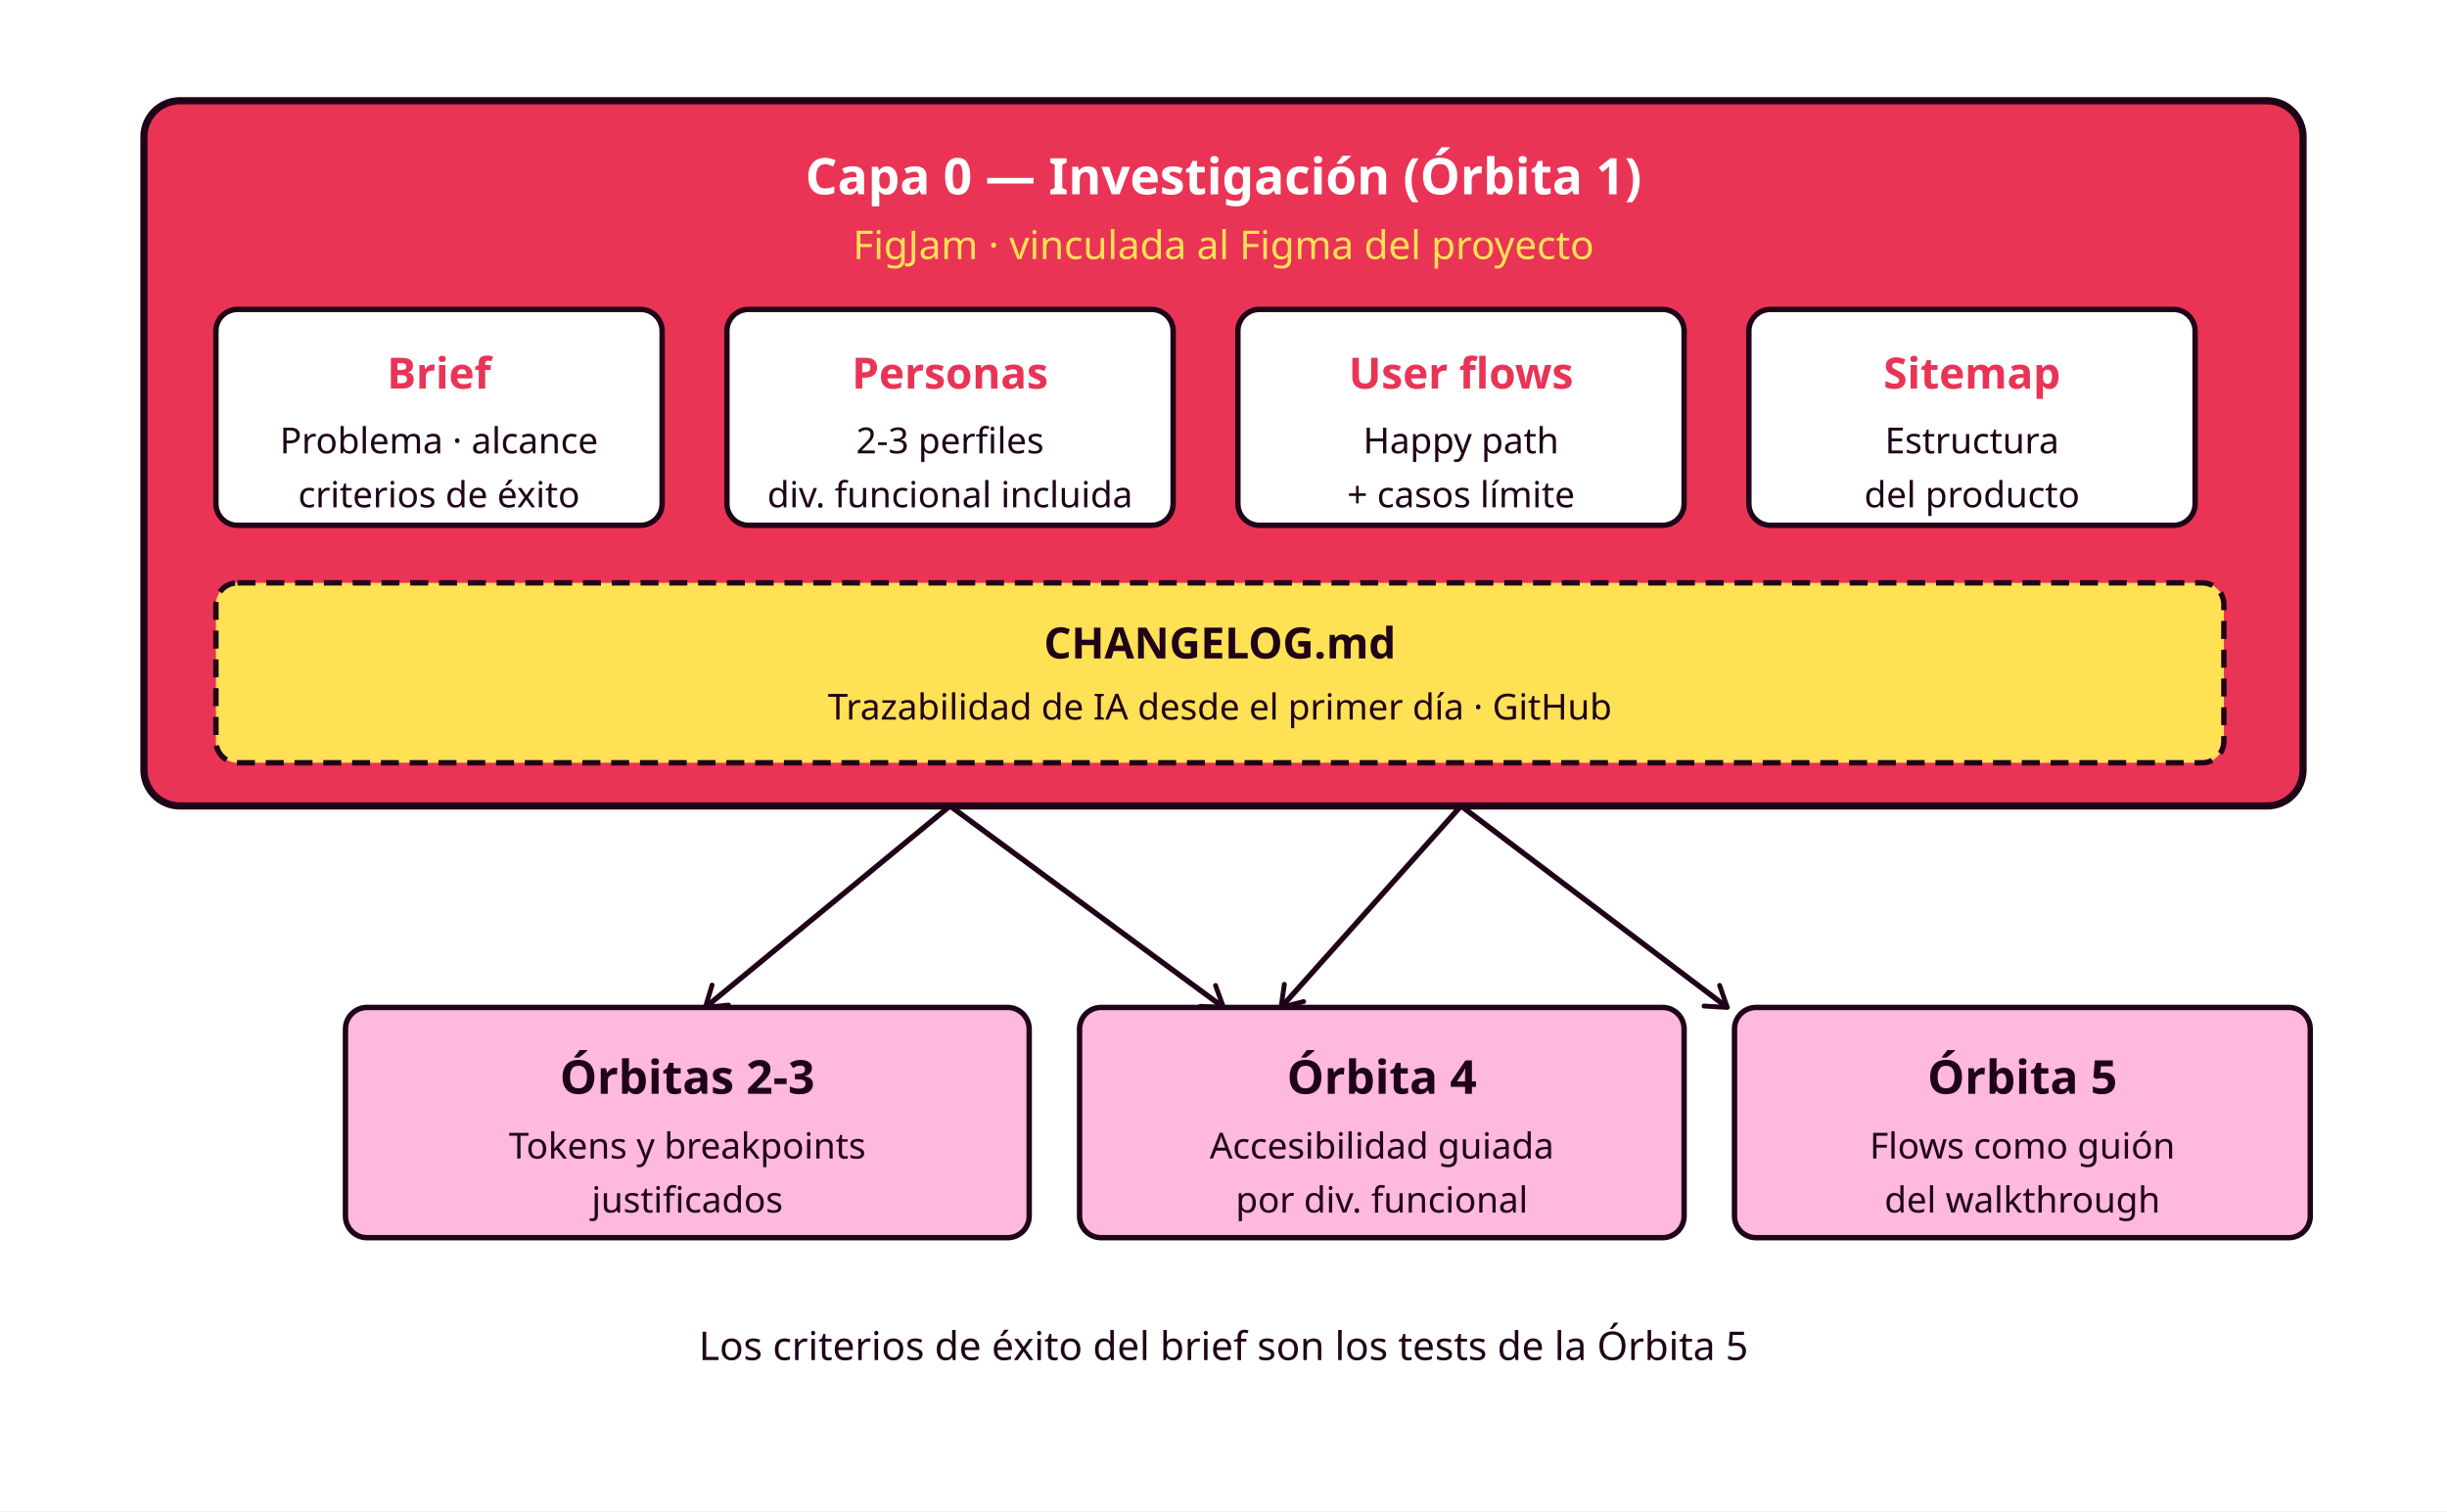
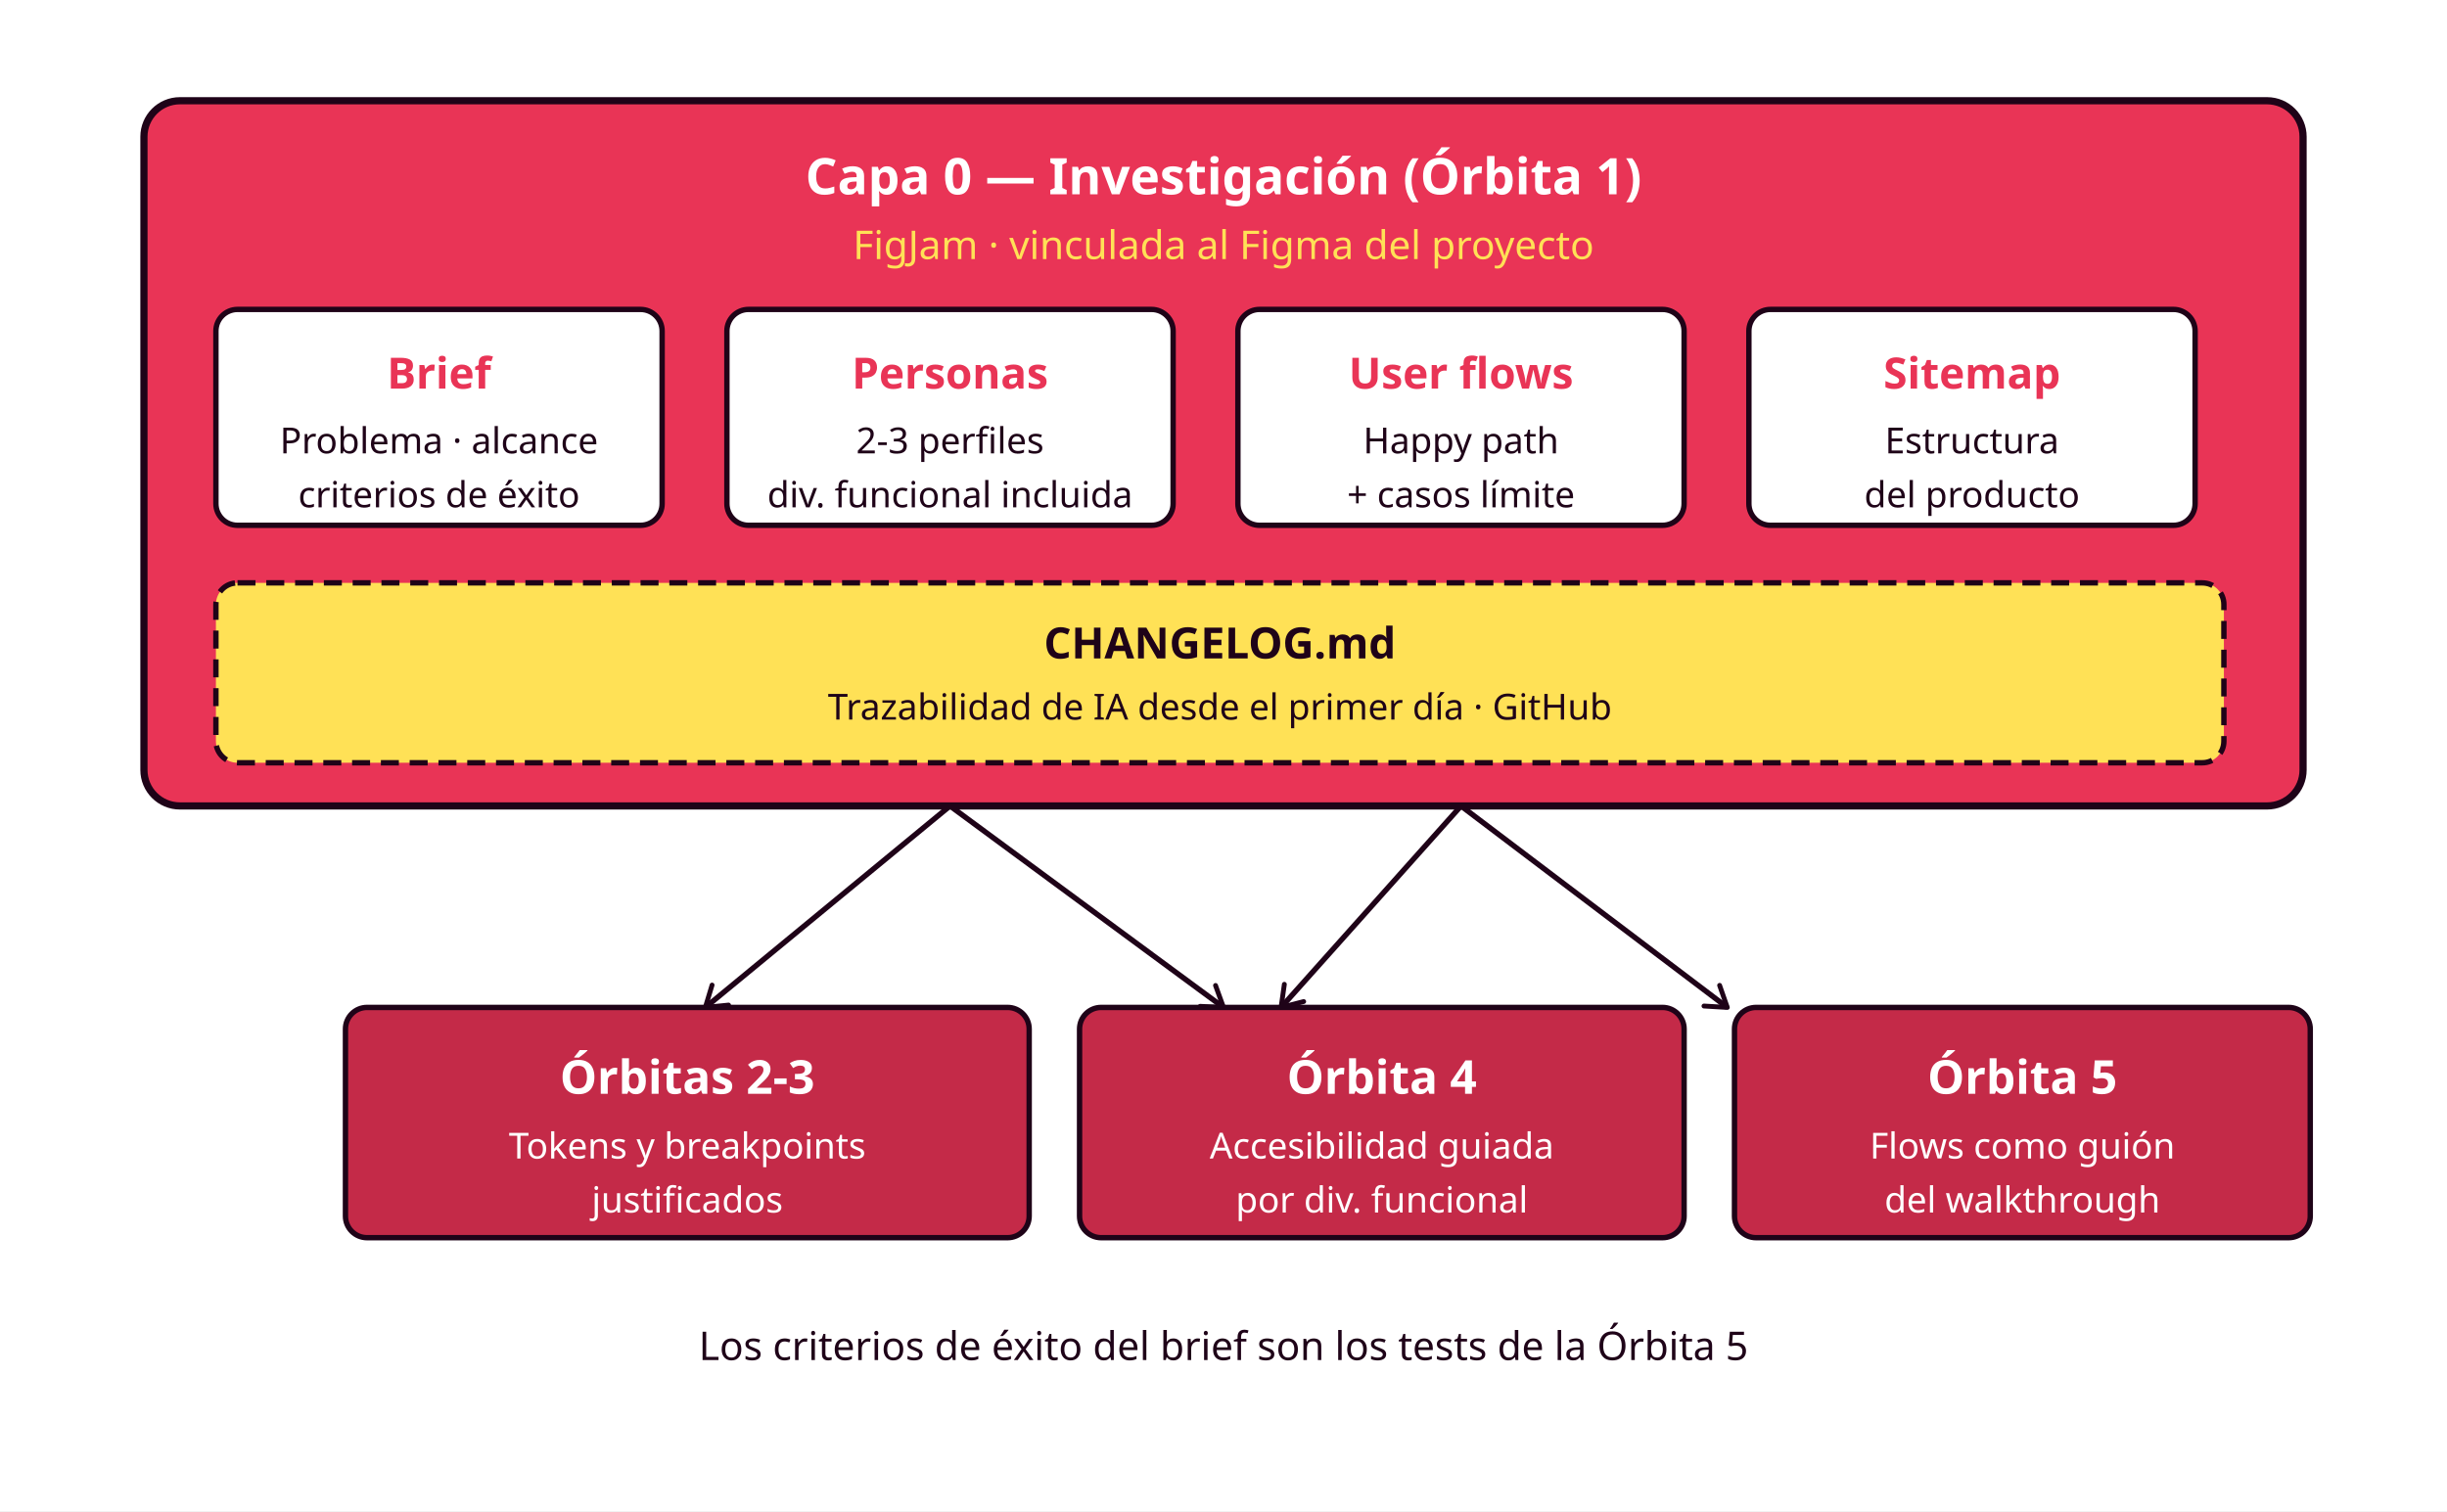
<svg xmlns="http://www.w3.org/2000/svg" width="680" height="420" viewBox="0 0 680 420" role="img" font-family="IBM Plex Sans, system-ui, sans-serif">
  <defs>
    <style>
      .bg { fill: #ffffff; }
      .txt { fill: #1F0318; }
-       .txt-inv { fill: #ffffff; }
      .contenedor { fill: #E93456; stroke: #1F0318; stroke-width: 2; }
      .artefacto { fill: #ffffff; stroke: #1F0318; stroke-width: 1.5; }
      .changelog { fill: #FFE156; stroke: #1F0318; stroke-width: 1.5; stroke-dasharray: 5 3; }
-       .destino { fill: #FFB8DE; stroke: #1F0318; stroke-width: 1.5; }
+       .destino { fill: #C42A48; stroke: #1F0318; stroke-width: 1.5; }
      .linea { stroke: #1F0318; stroke-width: 1.5; }
      @media (prefers-color-scheme: dark) {
        .bg { fill: #121212; }
        .txt { fill: #e0e0e0; }
-         .txt-inv { fill: #e0e0e0; }
        .artefacto { fill: #262626; stroke: #888888; stroke-width: 1.5; }
        .changelog { fill: #3a3000; stroke: #888888; stroke-width: 1.5; stroke-dasharray: 5 3; }
-         .destino { fill: #3a1a2e; stroke: #888888; stroke-width: 1.5; }
+         .destino { fill: #7a1a28; stroke: #888888; stroke-width: 1.5; }
        .linea { stroke: #888888; stroke-width: 1.5; }
      }
    </style>
    <marker id="arr" viewBox="0 0 10 10" refX="8" refY="5" markerWidth="6" markerHeight="6" orient="auto-start-reverse">
      <path d="M2 1L8 5L2 9" fill="none" stroke="#1F0318" stroke-width="1.5" stroke-linecap="round" stroke-linejoin="round" />
    </marker>
  </defs>
  <rect width="680" height="420" class="bg" />
  <rect x="40" y="28" width="600" height="196" rx="10" class="contenedor" />
  <text x="340" y="54" text-anchor="middle" font-size="14" font-weight="700" fill="#ffffff">Capa 0 — Investigación (Órbita 1)</text>
  <text x="340" y="72" text-anchor="middle" font-size="11" fill="#FFE156">FigJam · vinculada al Figma del proyecto</text>
  <rect x="60" y="86" width="124" height="60" rx="6" class="artefacto" />
  <text x="122" y="108" text-anchor="middle" font-size="12" font-weight="700" fill="#E93456">Brief</text>
  <text x="122" y="126" text-anchor="middle" font-size="10" class="txt">Problema · alcance</text>
  <text x="122" y="141" text-anchor="middle" font-size="10" class="txt">criterios de éxito</text>
  <rect x="202" y="86" width="124" height="60" rx="6" class="artefacto" />
  <text x="264" y="108" text-anchor="middle" font-size="12" font-weight="700" fill="#E93456">Personas</text>
  <text x="264" y="126" text-anchor="middle" font-size="10" class="txt">2-3 perfiles</text>
  <text x="264" y="141" text-anchor="middle" font-size="10" class="txt">div. funcional incluida</text>
  <rect x="344" y="86" width="124" height="60" rx="6" class="artefacto" />
  <text x="406" y="108" text-anchor="middle" font-size="12" font-weight="700" fill="#E93456">User flows</text>
  <text x="406" y="126" text-anchor="middle" font-size="10" class="txt">Happy path</text>
  <text x="406" y="141" text-anchor="middle" font-size="10" class="txt">+ casos límite</text>
  <rect x="486" y="86" width="124" height="60" rx="6" class="artefacto" />
  <text x="548" y="108" text-anchor="middle" font-size="12" font-weight="700" fill="#E93456">Sitemap</text>
  <text x="548" y="126" text-anchor="middle" font-size="10" class="txt">Estructura</text>
  <text x="548" y="141" text-anchor="middle" font-size="10" class="txt">del producto</text>
  <rect x="60" y="162" width="558" height="50" rx="6" class="changelog" />
  <text x="339" y="183" text-anchor="middle" font-size="12" font-weight="700" class="txt">CHANGELOG.md</text>
  <text x="339" y="200" text-anchor="middle" font-size="10" class="txt">Trazabilidad de IA desde el primer día · GitHub</text>
  <line x1="264" y1="224" x2="196" y2="280" class="linea" marker-end="url(#arr)" />
  <line x1="264" y1="224" x2="340" y2="280" class="linea" marker-end="url(#arr)" />
  <line x1="406" y1="224" x2="480" y2="280" class="linea" marker-end="url(#arr)" />
  <line x1="406" y1="224" x2="356" y2="280" class="linea" marker-end="url(#arr)" />
  <rect x="96" y="280" width="190" height="64" rx="6" class="destino" />
-   <text x="191" y="304" text-anchor="middle" font-size="13" font-weight="700" class="txt">Órbitas 2-3</text>
-   <text x="191" y="322" text-anchor="middle" font-size="10" class="txt">Tokens y breakpoints</text>
-   <text x="191" y="337" text-anchor="middle" font-size="10" class="txt">justificados</text>
+   <text x="191" y="304" text-anchor="middle" font-size="13" font-weight="700" fill="#ffffff">Órbitas 2-3</text>
+   <text x="191" y="322" text-anchor="middle" font-size="10" fill="#ffffff">Tokens y breakpoints</text>
+   <text x="191" y="337" text-anchor="middle" font-size="10" fill="#ffffff">justificados</text>
  <rect x="300" y="280" width="168" height="64" rx="6" class="destino" />
-   <text x="384" y="304" text-anchor="middle" font-size="13" font-weight="700" class="txt">Órbita 4</text>
-   <text x="384" y="322" text-anchor="middle" font-size="10" class="txt">Accesibilidad guiada</text>
-   <text x="384" y="337" text-anchor="middle" font-size="10" class="txt">por div. funcional</text>
+   <text x="384" y="304" text-anchor="middle" font-size="13" font-weight="700" fill="#ffffff">Órbita 4</text>
+   <text x="384" y="322" text-anchor="middle" font-size="10" fill="#ffffff">Accesibilidad guiada</text>
+   <text x="384" y="337" text-anchor="middle" font-size="10" fill="#ffffff">por div. funcional</text>
  <rect x="482" y="280" width="160" height="64" rx="6" class="destino" />
-   <text x="562" y="304" text-anchor="middle" font-size="13" font-weight="700" class="txt">Órbita 5</text>
-   <text x="562" y="322" text-anchor="middle" font-size="10" class="txt">Flows como guión</text>
-   <text x="562" y="337" text-anchor="middle" font-size="10" class="txt">del walkthrough</text>
+   <text x="562" y="304" text-anchor="middle" font-size="13" font-weight="700" fill="#ffffff">Órbita 5</text>
+   <text x="562" y="322" text-anchor="middle" font-size="10" fill="#ffffff">Flows como guión</text>
+   <text x="562" y="337" text-anchor="middle" font-size="10" fill="#ffffff">del walkthrough</text>
  <text x="340" y="378" text-anchor="middle" font-size="11" class="txt">Los criterios de éxito del brief son los tests de la Órbita 5</text>
</svg>
